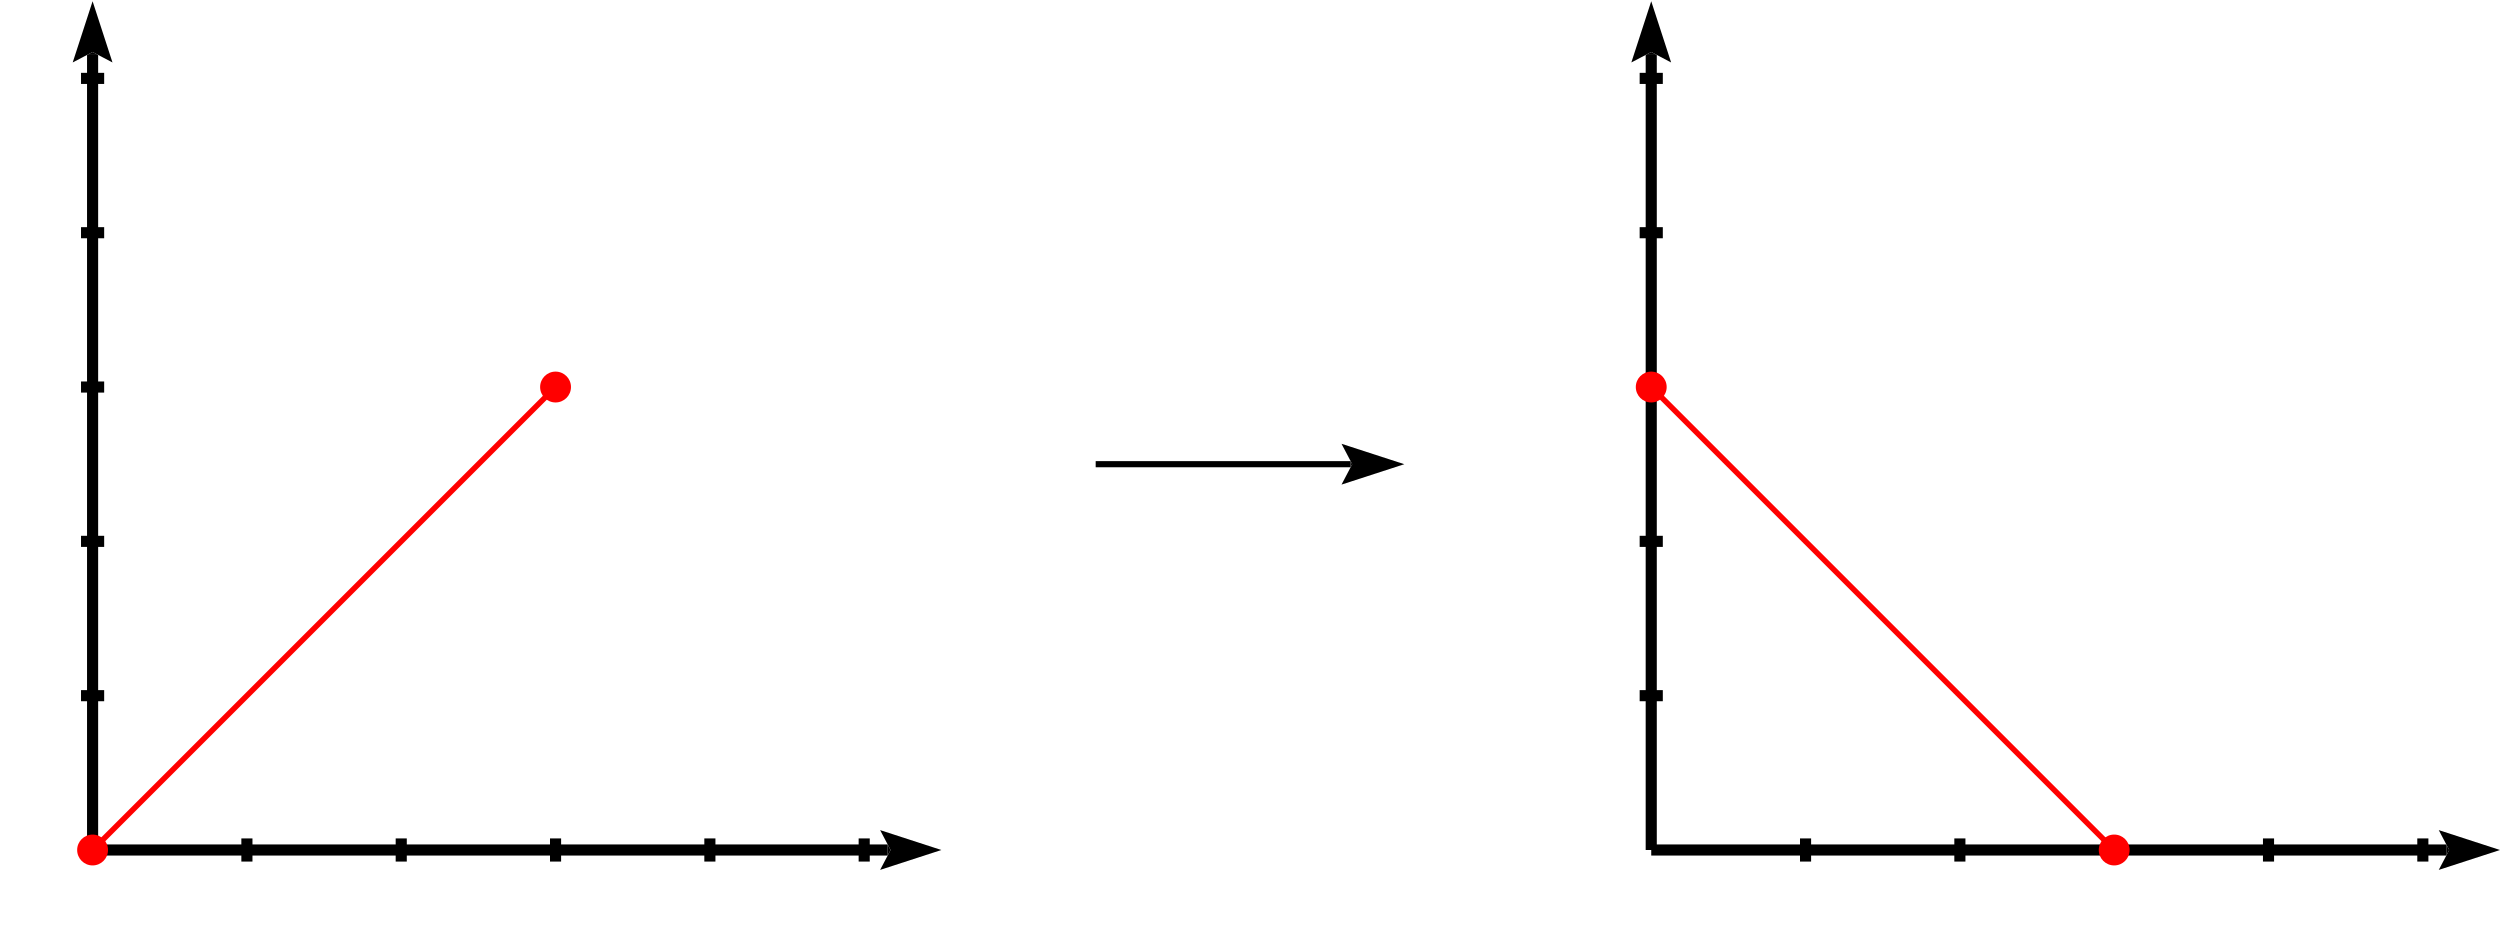
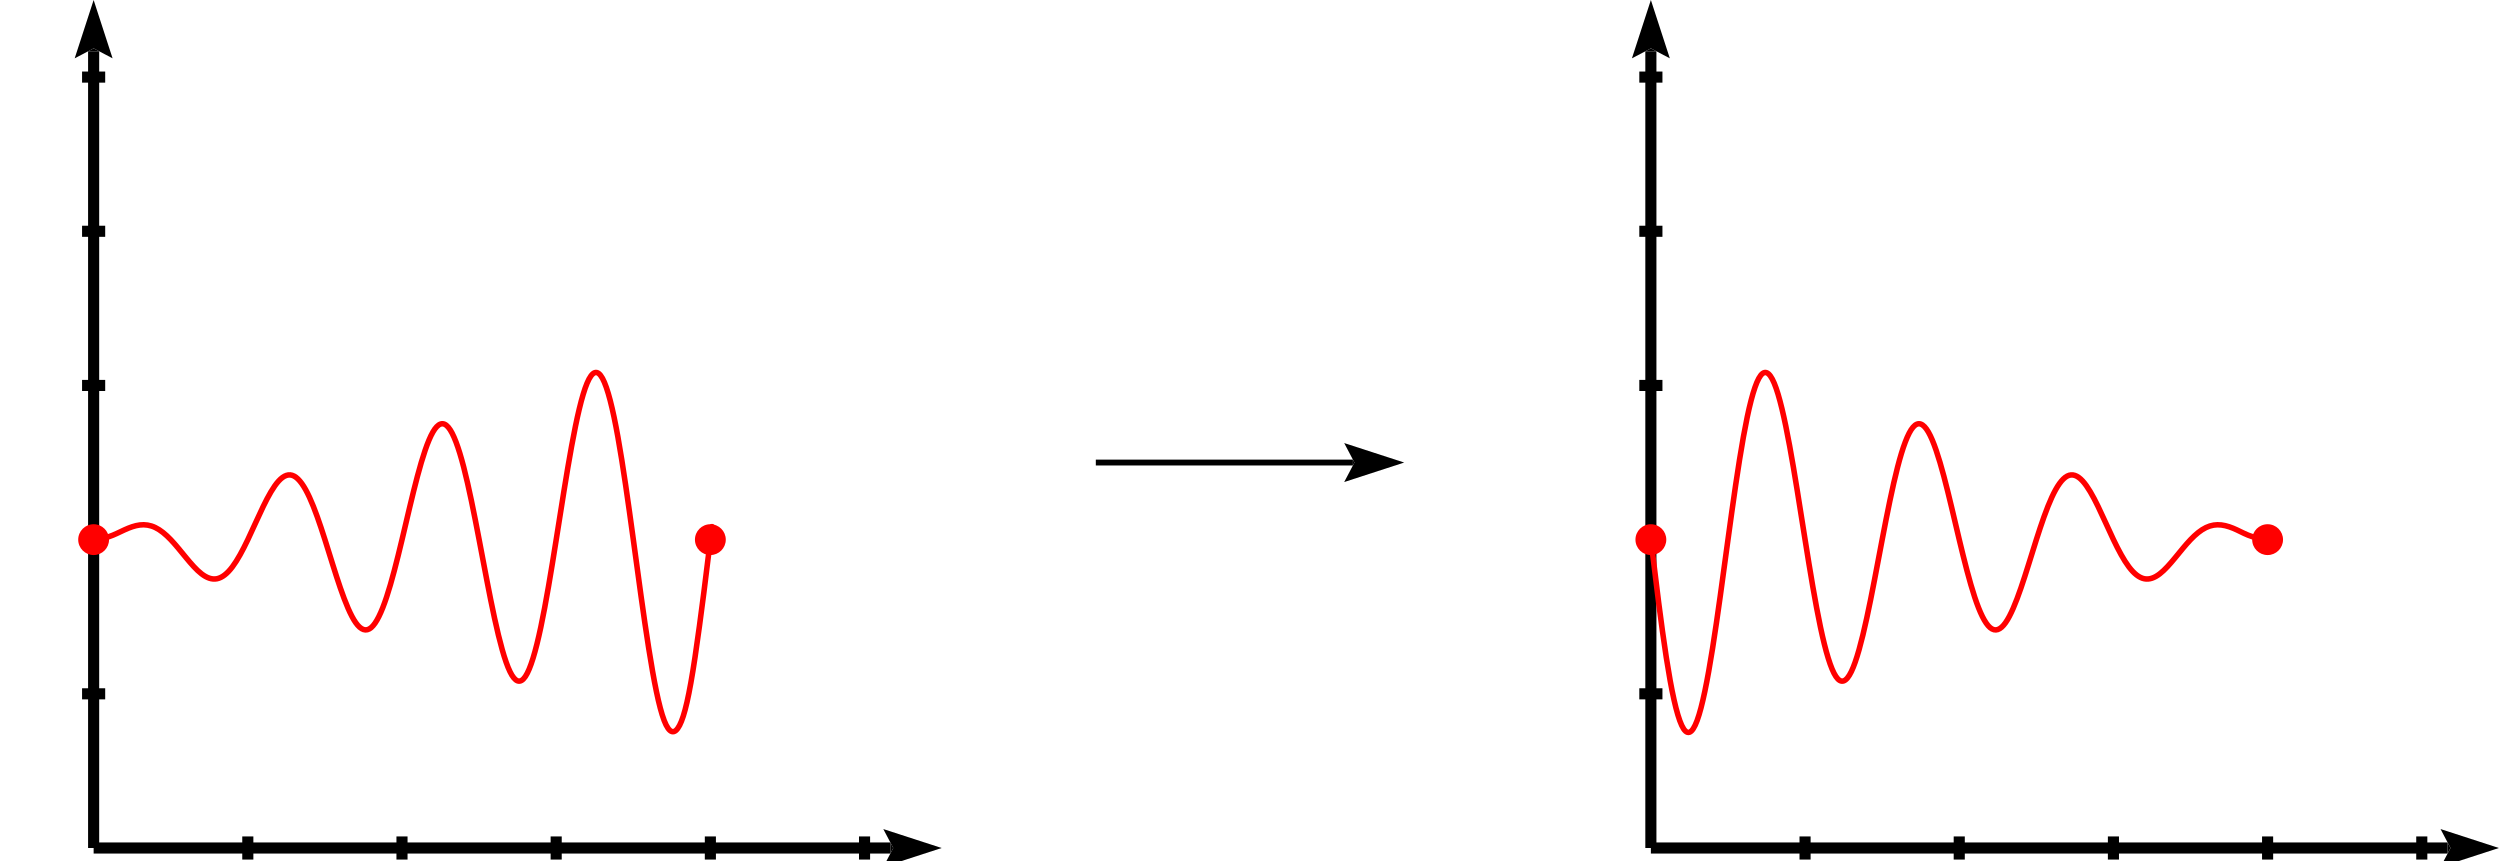
- <svg xmlns="http://www.w3.org/2000/svg" height="169.444" stroke-opacity="1" viewBox="0 0 450 169" font-size="1" width="450" stroke="rgb(0,0,0)" version="1.1">
+ <svg xmlns="http://www.w3.org/2000/svg" height="154.861" stroke-opacity="1" viewBox="0 0 450 155" font-size="1" width="450" stroke="rgb(0,0,0)" version="1.1">
  <defs />
  <g stroke-linejoin="miter" stroke-opacity="1.0" fill-opacity="0.0" stroke="rgb(0,0,0)" stroke-width="2.0" fill="rgb(0,0,0)" stroke-linecap="butt" stroke-miterlimit="10.0">
-     <path d="M 297.222,152.778 l 0,-143.113 " />
+     <path d="M 297.222,152.778 l 0,-143.538 " />
  </g>
  <g stroke-linejoin="miter" stroke-opacity="1.0" fill-opacity="1.0" stroke="rgb(0,0,0)" stroke-width="0.0" fill="rgb(0,0,0)" stroke-linecap="butt" stroke-miterlimit="10.0" />
  <g stroke-linejoin="miter" stroke-opacity="1.0" fill-opacity="1.0" stroke="rgb(0,0,0)" stroke-width="0.0" fill="rgb(0,0,0)" stroke-linecap="butt" stroke-miterlimit="10.0" />
  <g stroke-linejoin="miter" stroke-opacity="1.0" fill-opacity="1.0" stroke="rgb(0,0,0)" stroke-width="0.0" fill="rgb(0,0,0)" stroke-linecap="butt" stroke-miterlimit="10.0">
-     <path d="M 297.222,0 l -3.581,11.022 l 3.581,-1.883 l 3.581,1.883 Z" />
+     <path d="M 297.222,0 l -3.414,10.509 l 3.414,-1.795 l 3.414,1.795 Z" />
  </g>
  <g stroke-linejoin="miter" stroke-opacity="1.0" fill-opacity="1.0" stroke="rgb(0,0,0)" stroke-width="0.0" fill="rgb(0,0,0)" stroke-linecap="butt" stroke-miterlimit="10.0">
-     <path d="M 297.222,9.139 l -0,0.526 l -1,-0 l 1,-0.526 l -0,0.526 l 1,0 Z" />
+     <path d="M 297.222,8.714 l -0,0.526 l -1,-0 l 1,-0.526 l -0,0.526 l 1,0 Z" />
  </g>
  <g stroke-linejoin="miter" stroke-opacity="1.0" fill-opacity="0.0" stroke="rgb(0,0,0)" stroke-width="2.0" fill="rgb(0,0,0)" stroke-linecap="butt" stroke-miterlimit="10.0">
-     <path d="M 297.222,152.778 h 143.113 " />
+     <path d="M 297.222,152.778 h 143.538 " />
  </g>
  <g stroke-linejoin="miter" stroke-opacity="1.0" fill-opacity="1.0" stroke="rgb(0,0,0)" stroke-width="0.0" fill="rgb(0,0,0)" stroke-linecap="butt" stroke-miterlimit="10.0" />
  <g stroke-linejoin="miter" stroke-opacity="1.0" fill-opacity="1.0" stroke="rgb(0,0,0)" stroke-width="0.0" fill="rgb(0,0,0)" stroke-linecap="butt" stroke-miterlimit="10.0" />
  <g stroke-linejoin="miter" stroke-opacity="1.0" fill-opacity="1.0" stroke="rgb(0,0,0)" stroke-width="0.0" fill="rgb(0,0,0)" stroke-linecap="butt" stroke-miterlimit="10.0">
-     <path d="M 450,152.778 l -11.022,-3.581 l 1.883,3.581 l -1.883,3.581 Z" />
+     <path d="M 450,152.778 l -10.509,-3.414 l 1.795,3.414 l -1.795,3.414 Z" />
  </g>
  <g stroke-linejoin="miter" stroke-opacity="1.0" fill-opacity="1.0" stroke="rgb(0,0,0)" stroke-width="0.0" fill="rgb(0,0,0)" stroke-linecap="butt" stroke-miterlimit="10.0">
-     <path d="M 440.861,152.778 h -0.526 v -1 l 0.526,1 h -0.526 v 1 Z" />
+     <path d="M 441.286,152.778 h -0.526 v -1 l 0.526,1 h -0.526 v 1 Z" />
  </g>
  <g stroke-linejoin="miter" stroke-opacity="1.0" fill-opacity="0.0" stroke="rgb(0,0,0)" stroke-width="2.0" fill="rgb(0,0,0)" stroke-linecap="butt" stroke-miterlimit="10.0">
    <path d="M 295.139,13.889 l 4.167,0 " />
  </g>
  <g stroke-linejoin="miter" stroke-opacity="1.0" fill-opacity="0.0" stroke="rgb(0,0,0)" stroke-width="2.0" fill="rgb(0,0,0)" stroke-linecap="butt" stroke-miterlimit="10.0">
    <path d="M 295.139,41.667 l 4.167,0 " />
  </g>
  <g stroke-linejoin="miter" stroke-opacity="1.0" fill-opacity="0.0" stroke="rgb(0,0,0)" stroke-width="2.0" fill="rgb(0,0,0)" stroke-linecap="butt" stroke-miterlimit="10.0">
    <path d="M 295.139,69.444 l 4.167,0 " />
  </g>
  <g stroke-linejoin="miter" stroke-opacity="1.0" fill-opacity="0.0" stroke="rgb(0,0,0)" stroke-width="2.0" fill="rgb(0,0,0)" stroke-linecap="butt" stroke-miterlimit="10.0">
    <path d="M 295.139,97.222 l 4.167,0 " />
  </g>
  <g stroke-linejoin="miter" stroke-opacity="1.0" fill-opacity="0.0" stroke="rgb(0,0,0)" stroke-width="2.0" fill="rgb(0,0,0)" stroke-linecap="butt" stroke-miterlimit="10.0">
    <path d="M 295.139,125 l 4.167,0 " />
  </g>
  <g stroke-linejoin="miter" stroke-opacity="1.0" fill-opacity="0.0" stroke="rgb(0,0,0)" stroke-width="2.0" fill="rgb(0,0,0)" stroke-linecap="butt" stroke-miterlimit="10.0">
    <path d="M 436.111,150.694 v 4.167 " />
  </g>
  <g stroke-linejoin="miter" stroke-opacity="1.0" fill-opacity="0.0" stroke="rgb(0,0,0)" stroke-width="2.0" fill="rgb(0,0,0)" stroke-linecap="butt" stroke-miterlimit="10.0">
    <path d="M 408.333,150.694 v 4.167 " />
  </g>
  <g stroke-linejoin="miter" stroke-opacity="1.0" fill-opacity="0.0" stroke="rgb(0,0,0)" stroke-width="2.0" fill="rgb(0,0,0)" stroke-linecap="butt" stroke-miterlimit="10.0">
    <path d="M 380.556,150.694 v 4.167 " />
  </g>
  <g stroke-linejoin="miter" stroke-opacity="1.0" fill-opacity="0.0" stroke="rgb(0,0,0)" stroke-width="2.0" fill="rgb(0,0,0)" stroke-linecap="butt" stroke-miterlimit="10.0">
    <path d="M 352.778,150.694 v 4.167 " />
  </g>
  <g stroke-linejoin="miter" stroke-opacity="1.0" fill-opacity="0.0" stroke="rgb(0,0,0)" stroke-width="2.0" fill="rgb(0,0,0)" stroke-linecap="butt" stroke-miterlimit="10.0">
    <path d="M 325,150.694 v 4.167 " />
  </g>
  <g stroke-linejoin="miter" stroke-opacity="1.0" fill-opacity="0.0" stroke="rgb(255,0,0)" stroke-width="1.0" fill="rgb(0,0,0)" stroke-linecap="butt" stroke-miterlimit="10.0">
-     <path d="M 297.222,69.444 c 4.628,4.628 9.256,9.256 13.889 13.889c 4.633,4.633 9.27,9.27 13.889 13.889c 4.619,4.619 9.218,9.218 13.889 13.889c 4.671,4.671 9.414,9.414 13.889 13.889c 4.475,4.475 8.684,8.684 13.889 13.889c 5.205,5.205 11.408,11.408 13.889 13.889c 2.481,2.481 1.24,1.24 0 -0" />
+     <path d="M 297.222,97.222 c 0.926,7.63 1.852,15.261 2.778 21.226c 0.926,5.965 1.852,10.263 2.778 12.238c 0.926,1.974 1.852,1.625 2.778 -0.881c 0.926,-2.505 1.852,-7.166 2.778 -12.99c 0.926,-5.824 1.852,-12.812 2.778 -19.593c 0.926,-6.781 1.852,-13.355 2.778 -18.504c 0.926,-5.149 1.852,-8.872 2.778 -10.556c 0.926,-1.684 1.852,-1.327 2.778 0.881c 0.926,2.208 1.852,6.268 2.778 11.308c 0.926,5.04 1.852,11.059 2.778 16.872c 0.926,5.812 1.852,11.418 2.778 15.783c 0.926,4.365 1.852,7.49 2.778 8.874c 0.926,1.384 1.852,1.028 2.778 -0.881c 0.926,-1.909 1.852,-5.37 2.778 -9.626c 0.926,-4.256 1.852,-9.307 2.778 -14.15c 0.926,-4.844 1.852,-9.481 2.778 -13.062c 0.926,-3.581 1.852,-6.107 2.778 -7.192c 0.926,-1.085 1.852,-0.729 2.778 0.881c 0.926,1.609 1.852,4.472 2.778 7.944c 0.926,3.472 1.852,7.554 2.778 11.429c 0.926,3.875 1.852,7.543 2.778 10.341c 0.926,2.798 1.852,4.725 2.778 5.51c 0.926,0.785 1.852,0.429 2.778 -0.881c 0.926,-1.31 1.852,-3.574 2.778 -6.262c 0.926,-2.688 1.852,-5.802 2.778 -8.708c 0.926,-2.906 1.852,-5.606 2.778 -7.619c 0.926,-2.014 1.852,-3.342 2.778 -3.829c 0.926,-0.486 1.852,-0.13 2.778 0.881c 0.926,1.011 1.852,2.676 2.778 4.581c 0.926,1.905 1.852,4.049 2.778 5.987c 0.926,1.938 1.852,3.668 2.778 4.898c 0.926,1.23 1.852,1.96 2.778 2.147c 0.926,0.187 1.852,-0.169 2.778 -0.881c 0.926,-0.711 1.852,-1.778 2.778 -2.899c 0.926,-1.121 1.851,-2.297 2.778 -3.265c 0.926,-0.969 1.854,-1.731 2.778 -2.177c 0.924,-0.446 1.844,-0.576 2.778 -0.465c 0.934,0.111 1.883,0.464 2.778 0.881c 0.895,0.416 1.737,0.897 2.778 1.217c 1.041,0.32 2.282,0.48 2.778 0.544c 0.496,0.064 0.248,0.032 0 -0" />
  </g>
  <g stroke-linejoin="miter" stroke-opacity="1.0" fill-opacity="1.0" stroke="rgb(0,0,0)" stroke-width="0.0" fill="rgb(255,0,0)" stroke-linecap="butt" stroke-miterlimit="10.0">
-     <path d="M 300,69.444 c 0,-1.534 -1.244,-2.778 -2.778 -2.778c -1.534,-0 -2.778,1.244 -2.778 2.778c -0,1.534 1.244,2.778 2.778 2.778c 1.534,0 2.778,-1.244 2.778 -2.778Z" />
+     <path d="M 300,97.222 c 0,-1.534 -1.244,-2.778 -2.778 -2.778c -1.534,-0 -2.778,1.244 -2.778 2.778c -0,1.534 1.244,2.778 2.778 2.778c 1.534,0 2.778,-1.244 2.778 -2.778Z" />
  </g>
  <g stroke-linejoin="miter" stroke-opacity="1.0" fill-opacity="1.0" stroke="rgb(0,0,0)" stroke-width="0.0" fill="rgb(255,0,0)" stroke-linecap="butt" stroke-miterlimit="10.0">
-     <path d="M 383.333,152.778 c 0,-1.534 -1.244,-2.778 -2.778 -2.778c -1.534,-0 -2.778,1.244 -2.778 2.778c -0,1.534 1.244,2.778 2.778 2.778c 1.534,0 2.778,-1.244 2.778 -2.778Z" />
+     <path d="M 411.111,97.222 c 0,-1.534 -1.244,-2.778 -2.778 -2.778c -1.534,-0 -2.778,1.244 -2.778 2.778c -0,1.534 1.244,2.778 2.778 2.778c 1.534,0 2.778,-1.244 2.778 -2.778Z" />
  </g>
-   <g stroke-linejoin="miter" stroke-opacity="1.0" fill-opacity="0.0" stroke="rgb(0,0,0)" stroke-width="1.105" fill="rgb(0,0,0)" stroke-linecap="butt" stroke-miterlimit="10.0">
-     <path d="M 197.222,83.333 h 45.891 " />
+   <g stroke-linejoin="miter" stroke-opacity="1.0" fill-opacity="0.0" stroke="rgb(0,0,0)" stroke-width="1.056" fill="rgb(0,0,0)" stroke-linecap="butt" stroke-miterlimit="10.0">
+     <path d="M 197.222,83.333 h 46.316 " />
  </g>
  <g stroke-linejoin="miter" stroke-opacity="1.0" fill-opacity="1.0" stroke="rgb(0,0,0)" stroke-width="0.0" fill="rgb(0,0,0)" stroke-linecap="butt" stroke-miterlimit="10.0" />
  <g stroke-linejoin="miter" stroke-opacity="1.0" fill-opacity="1.0" stroke="rgb(0,0,0)" stroke-width="0.0" fill="rgb(0,0,0)" stroke-linecap="butt" stroke-miterlimit="10.0" />
  <g stroke-linejoin="miter" stroke-opacity="1.0" fill-opacity="1.0" stroke="rgb(0,0,0)" stroke-width="0.0" fill="rgb(0,0,0)" stroke-linecap="butt" stroke-miterlimit="10.0">
-     <path d="M 252.778,83.333 l -11.306,-3.673 l 1.931,3.673 l -1.931,3.673 Z" />
+     <path d="M 252.778,83.333 l -10.808,-3.512 l 1.846,3.512 l -1.846,3.512 Z" />
  </g>
  <g stroke-linejoin="miter" stroke-opacity="1.0" fill-opacity="1.0" stroke="rgb(0,0,0)" stroke-width="0.0" fill="rgb(0,0,0)" stroke-linecap="butt" stroke-miterlimit="10.0">
-     <path d="M 243.403,83.333 h -0.29 v -0.552 l 0.29,0.552 h -0.29 v 0.552 Z" />
+     <path d="M 243.816,83.333 h -0.278 v -0.528 l 0.278,0.528 h -0.278 v 0.528 Z" />
  </g>
  <g stroke-linejoin="miter" stroke-opacity="1.0" fill-opacity="0.0" stroke="rgb(0,0,0)" stroke-width="2.0" fill="rgb(0,0,0)" stroke-linecap="butt" stroke-miterlimit="10.0">
-     <path d="M 16.667,152.778 l 0,-143.113 " />
+     <path d="M 16.667,152.778 l 0,-143.538 " />
  </g>
  <g stroke-linejoin="miter" stroke-opacity="1.0" fill-opacity="1.0" stroke="rgb(0,0,0)" stroke-width="0.0" fill="rgb(0,0,0)" stroke-linecap="butt" stroke-miterlimit="10.0" />
  <g stroke-linejoin="miter" stroke-opacity="1.0" fill-opacity="1.0" stroke="rgb(0,0,0)" stroke-width="0.0" fill="rgb(0,0,0)" stroke-linecap="butt" stroke-miterlimit="10.0" />
  <g stroke-linejoin="miter" stroke-opacity="1.0" fill-opacity="1.0" stroke="rgb(0,0,0)" stroke-width="0.0" fill="rgb(0,0,0)" stroke-linecap="butt" stroke-miterlimit="10.0">
-     <path d="M 16.667,0 l -3.581,11.022 l 3.581,-1.883 l 3.581,1.883 Z" />
+     <path d="M 16.667,0 l -3.414,10.509 l 3.414,-1.795 l 3.414,1.795 Z" />
  </g>
  <g stroke-linejoin="miter" stroke-opacity="1.0" fill-opacity="1.0" stroke="rgb(0,0,0)" stroke-width="0.0" fill="rgb(0,0,0)" stroke-linecap="butt" stroke-miterlimit="10.0">
-     <path d="M 16.667,9.139 l -0,0.526 l -1,-0 l 1,-0.526 l -0,0.526 l 1,0 Z" />
+     <path d="M 16.667,8.714 l -0,0.526 l -1,-0 l 1,-0.526 l -0,0.526 l 1,0 Z" />
  </g>
  <g stroke-linejoin="miter" stroke-opacity="1.0" fill-opacity="0.0" stroke="rgb(0,0,0)" stroke-width="2.0" fill="rgb(0,0,0)" stroke-linecap="butt" stroke-miterlimit="10.0">
-     <path d="M 16.667,152.778 h 143.113 " />
+     <path d="M 16.667,152.778 h 143.538 " />
  </g>
  <g stroke-linejoin="miter" stroke-opacity="1.0" fill-opacity="1.0" stroke="rgb(0,0,0)" stroke-width="0.0" fill="rgb(0,0,0)" stroke-linecap="butt" stroke-miterlimit="10.0" />
  <g stroke-linejoin="miter" stroke-opacity="1.0" fill-opacity="1.0" stroke="rgb(0,0,0)" stroke-width="0.0" fill="rgb(0,0,0)" stroke-linecap="butt" stroke-miterlimit="10.0" />
  <g stroke-linejoin="miter" stroke-opacity="1.0" fill-opacity="1.0" stroke="rgb(0,0,0)" stroke-width="0.0" fill="rgb(0,0,0)" stroke-linecap="butt" stroke-miterlimit="10.0">
-     <path d="M 169.444,152.778 l -11.022,-3.581 l 1.883,3.581 l -1.883,3.581 Z" />
+     <path d="M 169.444,152.778 l -10.509,-3.414 l 1.795,3.414 l -1.795,3.414 Z" />
  </g>
  <g stroke-linejoin="miter" stroke-opacity="1.0" fill-opacity="1.0" stroke="rgb(0,0,0)" stroke-width="0.0" fill="rgb(0,0,0)" stroke-linecap="butt" stroke-miterlimit="10.0">
-     <path d="M 160.305,152.778 h -0.526 v -1 l 0.526,1 h -0.526 v 1 Z" />
+     <path d="M 160.731,152.778 h -0.526 v -1 l 0.526,1 h -0.526 v 1 Z" />
  </g>
  <g stroke-linejoin="miter" stroke-opacity="1.0" fill-opacity="0.0" stroke="rgb(0,0,0)" stroke-width="2.0" fill="rgb(0,0,0)" stroke-linecap="butt" stroke-miterlimit="10.0">
    <path d="M 14.583,13.889 l 4.167,0 " />
  </g>
  <g stroke-linejoin="miter" stroke-opacity="1.0" fill-opacity="0.0" stroke="rgb(0,0,0)" stroke-width="2.0" fill="rgb(0,0,0)" stroke-linecap="butt" stroke-miterlimit="10.0">
    <path d="M 14.583,41.667 l 4.167,0 " />
  </g>
  <g stroke-linejoin="miter" stroke-opacity="1.0" fill-opacity="0.0" stroke="rgb(0,0,0)" stroke-width="2.0" fill="rgb(0,0,0)" stroke-linecap="butt" stroke-miterlimit="10.0">
    <path d="M 14.583,69.444 l 4.167,0 " />
  </g>
  <g stroke-linejoin="miter" stroke-opacity="1.0" fill-opacity="0.0" stroke="rgb(0,0,0)" stroke-width="2.0" fill="rgb(0,0,0)" stroke-linecap="butt" stroke-miterlimit="10.0">
    <path d="M 14.583,97.222 l 4.167,0 " />
  </g>
  <g stroke-linejoin="miter" stroke-opacity="1.0" fill-opacity="0.0" stroke="rgb(0,0,0)" stroke-width="2.0" fill="rgb(0,0,0)" stroke-linecap="butt" stroke-miterlimit="10.0">
    <path d="M 14.583,125 l 4.167,0 " />
  </g>
  <g stroke-linejoin="miter" stroke-opacity="1.0" fill-opacity="0.0" stroke="rgb(0,0,0)" stroke-width="2.0" fill="rgb(0,0,0)" stroke-linecap="butt" stroke-miterlimit="10.0">
    <path d="M 155.556,150.694 v 4.167 " />
  </g>
  <g stroke-linejoin="miter" stroke-opacity="1.0" fill-opacity="0.0" stroke="rgb(0,0,0)" stroke-width="2.0" fill="rgb(0,0,0)" stroke-linecap="butt" stroke-miterlimit="10.0">
    <path d="M 127.778,150.694 v 4.167 " />
  </g>
  <g stroke-linejoin="miter" stroke-opacity="1.0" fill-opacity="0.0" stroke="rgb(0,0,0)" stroke-width="2.0" fill="rgb(0,0,0)" stroke-linecap="butt" stroke-miterlimit="10.0">
    <path d="M 100,150.694 v 4.167 " />
  </g>
  <g stroke-linejoin="miter" stroke-opacity="1.0" fill-opacity="0.0" stroke="rgb(0,0,0)" stroke-width="2.0" fill="rgb(0,0,0)" stroke-linecap="butt" stroke-miterlimit="10.0">
    <path d="M 72.222,150.694 v 4.167 " />
  </g>
  <g stroke-linejoin="miter" stroke-opacity="1.0" fill-opacity="0.0" stroke="rgb(0,0,0)" stroke-width="2.0" fill="rgb(0,0,0)" stroke-linecap="butt" stroke-miterlimit="10.0">
    <path d="M 44.444,150.694 v 4.167 " />
  </g>
  <g stroke-linejoin="miter" stroke-opacity="1.0" fill-opacity="0.0" stroke="rgb(255,0,0)" stroke-width="1.0" fill="rgb(0,0,0)" stroke-linecap="butt" stroke-miterlimit="10.0">
-     <path d="M 16.667,152.778 c 4.628,-4.628 9.256,-9.256 13.889 -13.889c 4.633,-4.633 9.27,-9.27 13.889 -13.889c 4.619,-4.619 9.218,-9.218 13.889 -13.889c 4.671,-4.671 9.414,-9.414 13.889 -13.889c 4.475,-4.475 8.684,-8.684 13.889 -13.889c 5.205,-5.205 11.408,-11.408 13.889 -13.889c 2.481,-2.481 1.24,-1.24 0 -0" />
+     <path d="M 16.667,97.222 c 0.926,-0.119 1.852,-0.239 2.778 -0.544c 0.926,-0.305 1.852,-0.796 2.778 -1.217c 0.926,-0.42 1.852,-0.77 2.778 -0.881c 0.926,-0.11 1.852,0.019 2.778 0.465c 0.926,0.446 1.852,1.208 2.778 2.177c 0.926,0.969 1.852,2.144 2.778 3.265c 0.926,1.121 1.852,2.188 2.778 2.899c 0.926,0.711 1.852,1.067 2.778 0.881c 0.926,-0.187 1.852,-0.916 2.778 -2.147c 0.926,-1.23 1.852,-2.961 2.778 -4.898c 0.926,-1.938 1.852,-4.082 2.778 -5.987c 0.926,-1.905 1.852,-3.57 2.778 -4.581c 0.926,-1.011 1.852,-1.367 2.778 -0.881c 0.926,0.486 1.852,1.815 2.778 3.829c 0.926,2.014 1.852,4.713 2.778 7.619c 0.926,2.906 1.852,6.019 2.778 8.708c 0.926,2.688 1.852,4.952 2.778 6.262c 0.926,1.31 1.852,1.666 2.778 0.881c 0.926,-0.785 1.852,-2.713 2.778 -5.51c 0.926,-2.798 1.852,-6.466 2.778 -10.341c 0.926,-3.875 1.852,-7.957 2.778 -11.429c 0.926,-3.472 1.852,-6.335 2.778 -7.944c 0.926,-1.609 1.852,-1.966 2.778 -0.881c 0.926,1.085 1.852,3.611 2.778 7.192c 0.926,3.581 1.852,8.218 2.778 13.062c 0.926,4.844 1.852,9.894 2.778 14.15c 0.926,4.256 1.852,7.717 2.778 9.626c 0.926,1.909 1.852,2.265 2.778 0.881c 0.926,-1.384 1.852,-4.509 2.778 -8.874c 0.926,-4.365 1.852,-9.971 2.778 -15.783c 0.926,-5.812 1.852,-11.832 2.778 -16.872c 0.926,-5.04 1.852,-9.1 2.778 -11.308c 0.926,-2.208 1.852,-2.564 2.778 -0.881c 0.926,1.683 1.852,5.405 2.778 10.556c 0.926,5.15 1.851,11.728 2.778 18.504c 0.926,6.776 1.854,13.751 2.778 19.593c 0.924,5.842 1.844,10.553 2.778 12.99c 0.934,2.437 1.883,2.601 2.778 0.881c 0.895,-1.72 1.737,-5.324 2.778 -12.238c 1.041,-6.913 2.282,-17.136 2.778 -21.226c 0.496,-4.089 0.248,-2.045 0 -0" />
  </g>
  <g stroke-linejoin="miter" stroke-opacity="1.0" fill-opacity="1.0" stroke="rgb(0,0,0)" stroke-width="0.0" fill="rgb(255,0,0)" stroke-linecap="butt" stroke-miterlimit="10.0">
-     <path d="M 19.444,152.778 c 0,-1.534 -1.244,-2.778 -2.778 -2.778c -1.534,-0 -2.778,1.244 -2.778 2.778c -0,1.534 1.244,2.778 2.778 2.778c 1.534,0 2.778,-1.244 2.778 -2.778Z" />
+     <path d="M 19.444,97.222 c 0,-1.534 -1.244,-2.778 -2.778 -2.778c -1.534,-0 -2.778,1.244 -2.778 2.778c -0,1.534 1.244,2.778 2.778 2.778c 1.534,0 2.778,-1.244 2.778 -2.778Z" />
  </g>
  <g stroke-linejoin="miter" stroke-opacity="1.0" fill-opacity="1.0" stroke="rgb(0,0,0)" stroke-width="0.0" fill="rgb(255,0,0)" stroke-linecap="butt" stroke-miterlimit="10.0">
-     <path d="M 102.778,69.444 c 0,-1.534 -1.244,-2.778 -2.778 -2.778c -1.534,-0 -2.778,1.244 -2.778 2.778c -0,1.534 1.244,2.778 2.778 2.778c 1.534,0 2.778,-1.244 2.778 -2.778Z" />
+     <path d="M 130.556,97.222 c 0,-1.534 -1.244,-2.778 -2.778 -2.778c -1.534,-0 -2.778,1.244 -2.778 2.778c -0,1.534 1.244,2.778 2.778 2.778c 1.534,0 2.778,-1.244 2.778 -2.778Z" />
  </g>
</svg>
